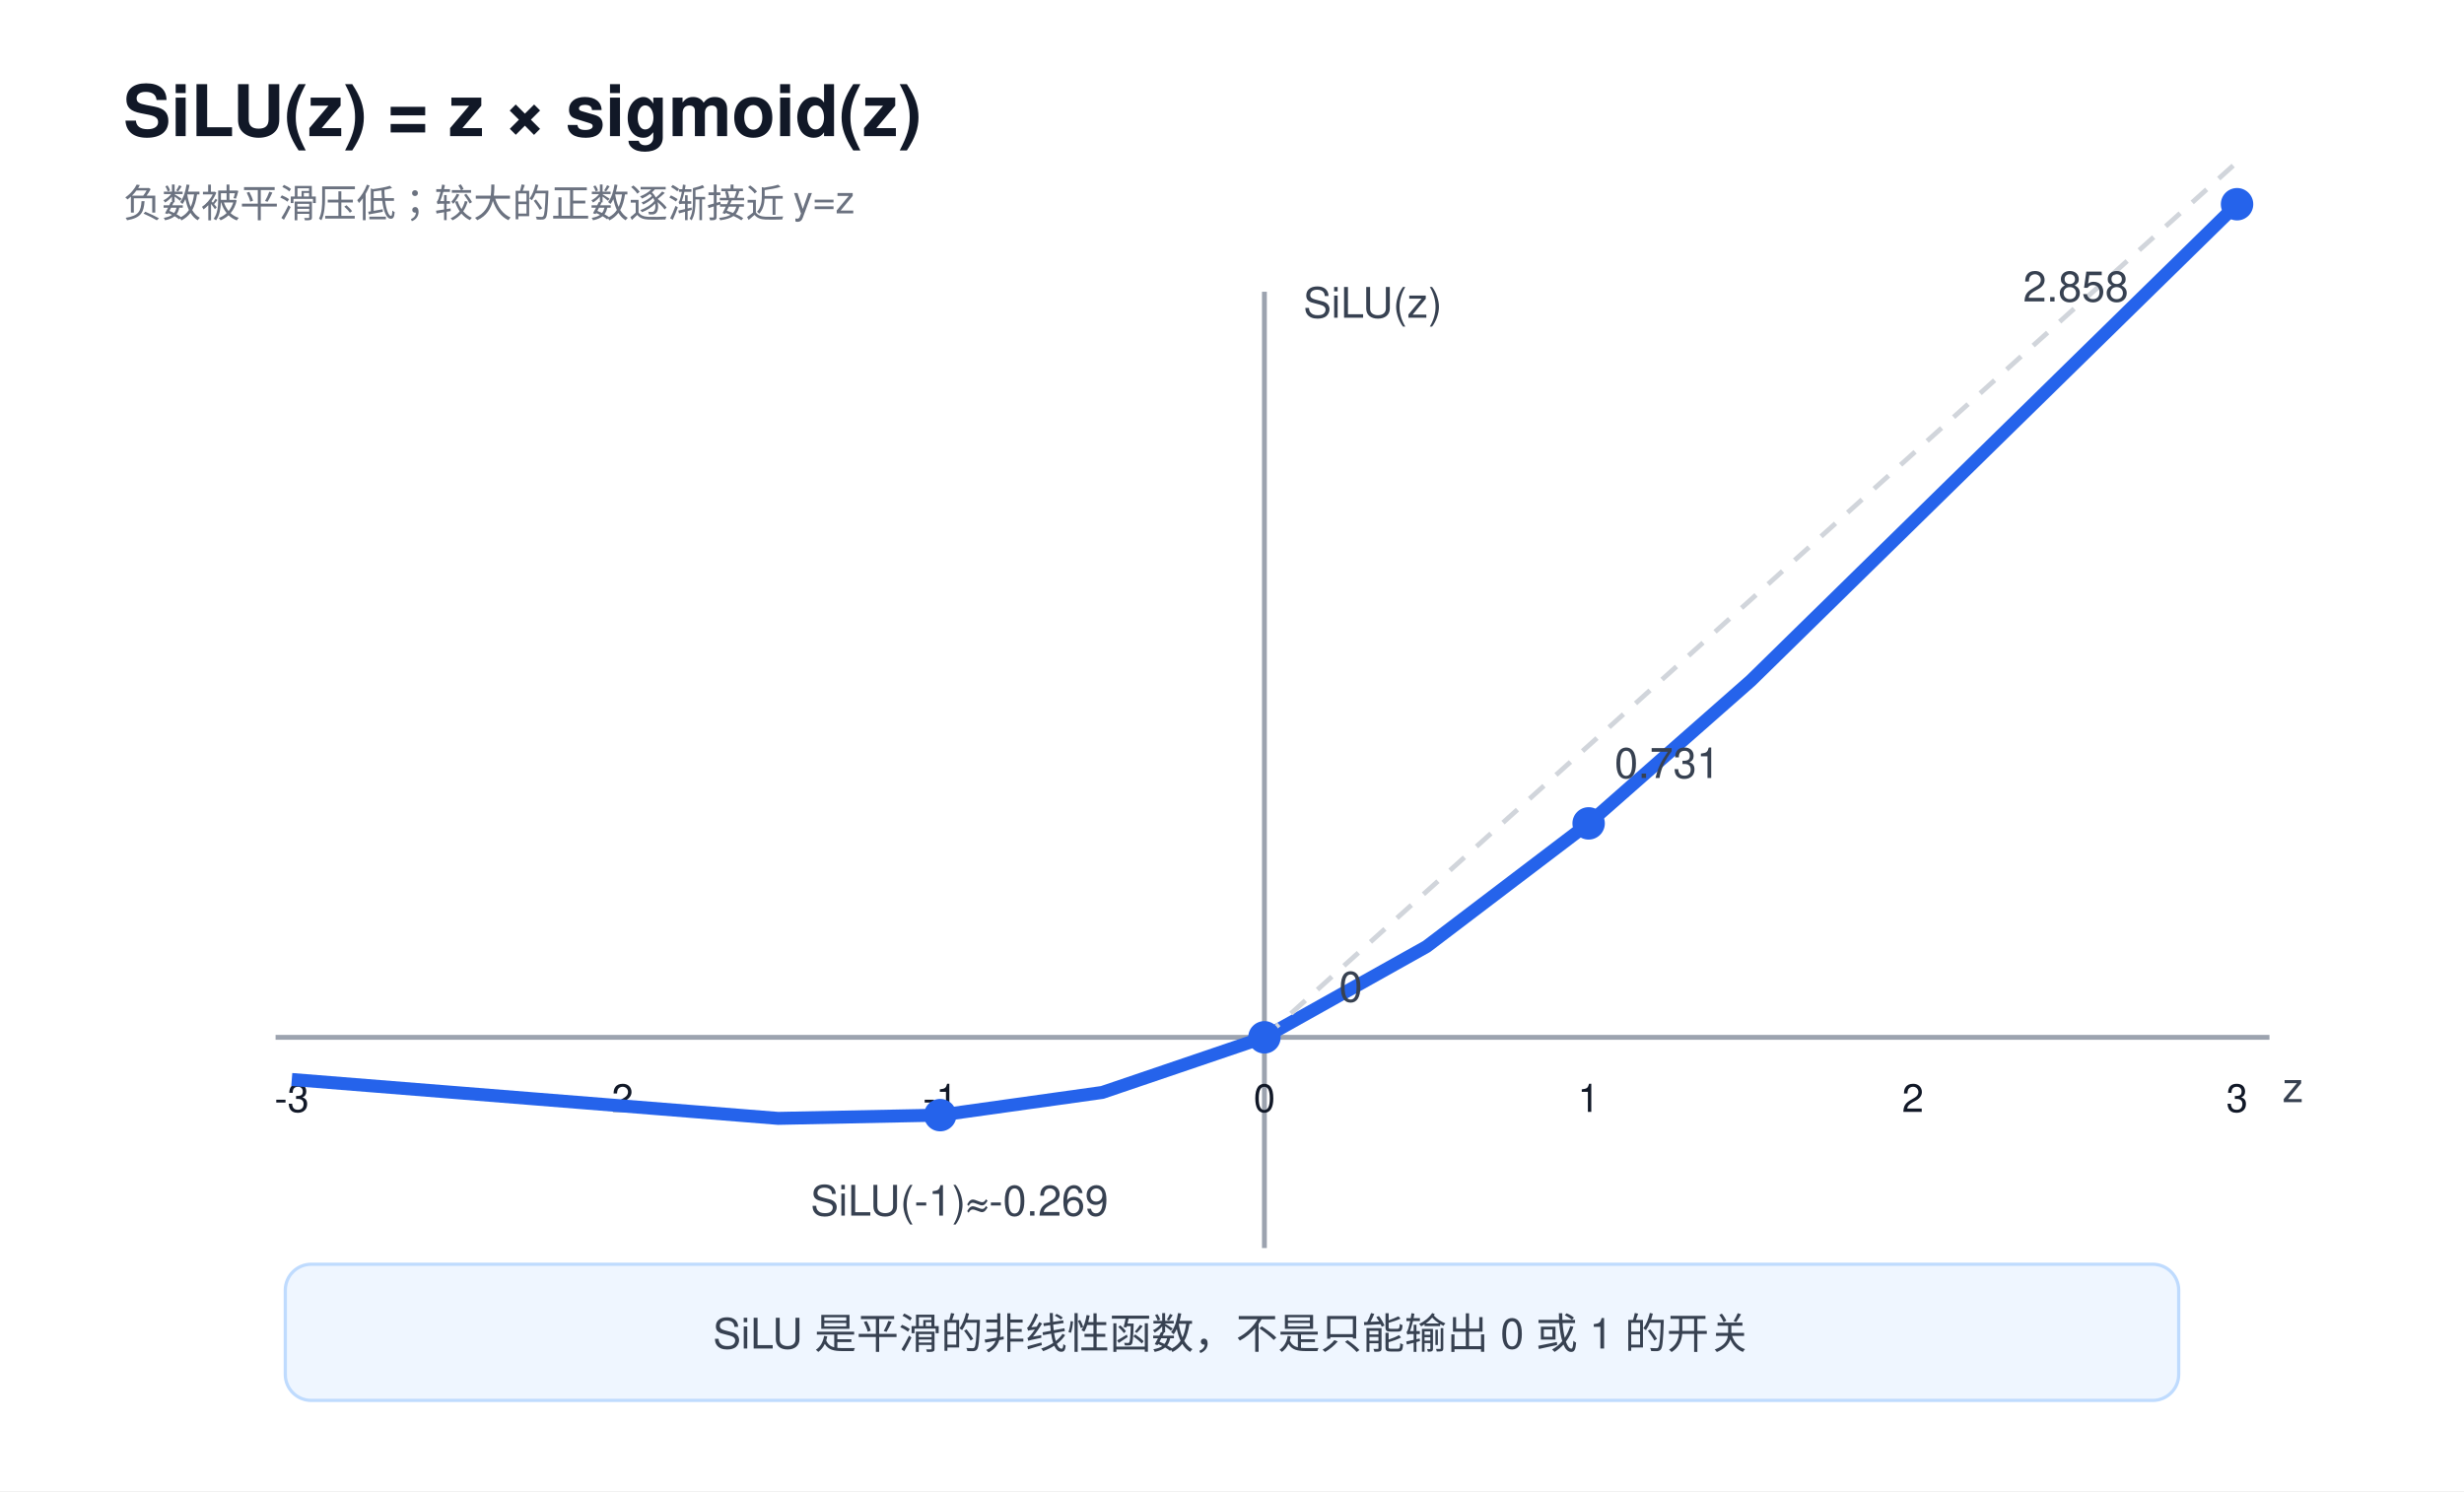
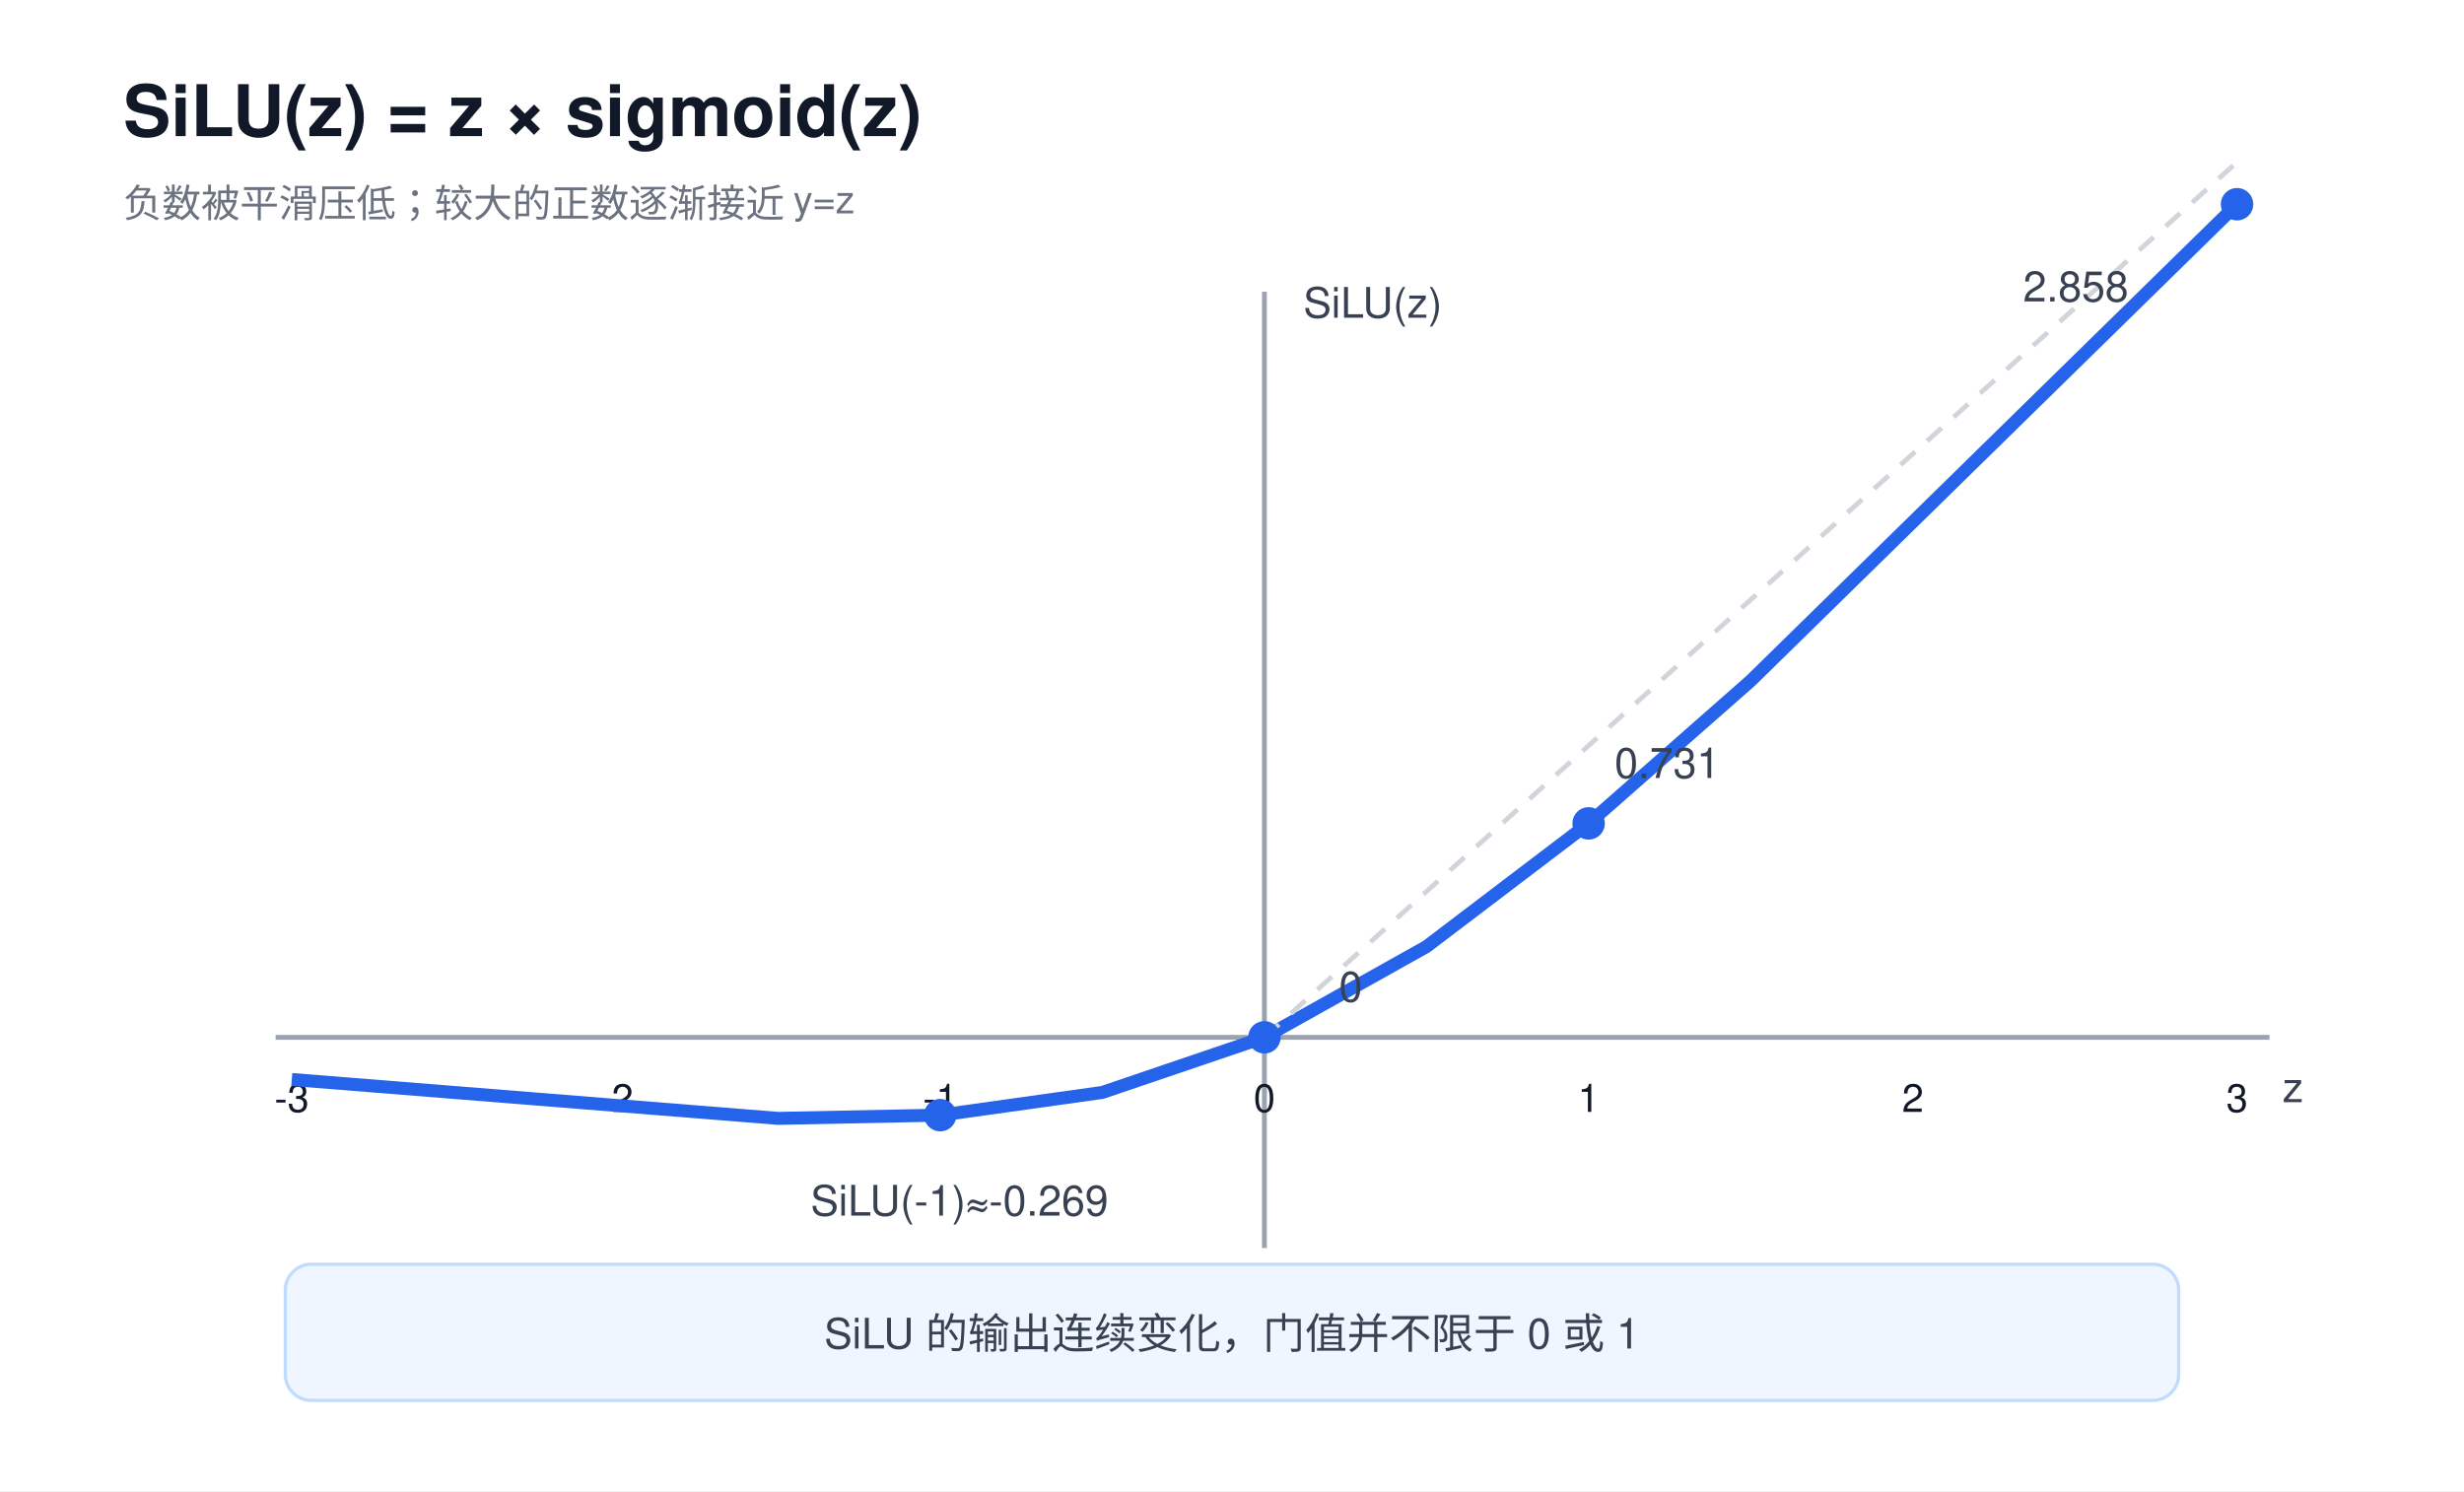
<svg xmlns="http://www.w3.org/2000/svg" viewBox="0 0 760 460" width="760" height="460" role="img" aria-labelledby="title desc">
  <style>
    text { font-family: 'Helvetica Neue', Helvetica, Arial, 'PingFang SC', 'Microsoft YaHei', sans-serif; fill: #111827; }
    .title { font-size: 22px; font-weight: 600; }
    .label { font-size: 13px; fill: #374151; }
    .sub { font-size: 12px; fill: #6b7280; }
  </style>
  <rect width="760" height="460" fill="#ffffff" />
  <text x="38" y="42" class="title">SiLU(z) = z × sigmoid(z)</text>
  <text x="38" y="67" class="sub">负数被平滑压低；较大的正数逐渐接近 y=z</text>
  <line x1="85" y1="320" x2="700" y2="320" stroke="#9ca3af" stroke-width="1.5" />
  <line x1="390" y1="90" x2="390" y2="385" stroke="#9ca3af" stroke-width="1.5" />
  <text x="704" y="340" class="label">z</text>
  <text x="402" y="98" class="label">SiLU(z)</text>
  <g class="sub" text-anchor="middle">
    <text x="90" y="343">-3</text>
    <text x="190" y="343">-2</text>
    <text x="290" y="343">-1</text>
    <text x="390" y="343">0</text>
    <text x="490" y="343">1</text>
    <text x="590" y="343">2</text>
    <text x="690" y="343">3</text>
  </g>
  <polyline points="90,333 140,337 190,341 240,345 290,344 340,337 390,320 440,292 490,254 540,210 590,161 640,112 690,63" fill="none" stroke="#2563eb" stroke-width="4" stroke-linejoin="round" />
  <line x1="390" y1="320" x2="690" y2="50" stroke="#d1d5db" stroke-width="1.5" stroke-dasharray="6 5" />
  <circle cx="290" cy="344" r="5" fill="#2563eb" />
  <circle cx="390" cy="320" r="5" fill="#2563eb" />
  <circle cx="490" cy="254" r="5" fill="#2563eb" />
  <circle cx="690" cy="63" r="5" fill="#2563eb" />
  <text x="250" y="375" class="label">SiLU(-1)≈-0.269</text>
  <text x="413" y="309" class="label">0</text>
  <text x="498" y="240" class="label">0.731</text>
  <text x="624" y="93" class="label">2.858</text>
  <rect x="88" y="390" width="584" height="42" rx="8" fill="#eff6ff" stroke="#bfdbfe" />
-   <text x="380" y="416" text-anchor="middle" class="label">SiLU 是平滑的非线性函数，不是只能输出 0 或 1 的开关</text>
+   <text x="380" y="416" text-anchor="middle" class="label">SiLU 的输出连续变化，门值并不限于 0 或 1</text>
</svg>
